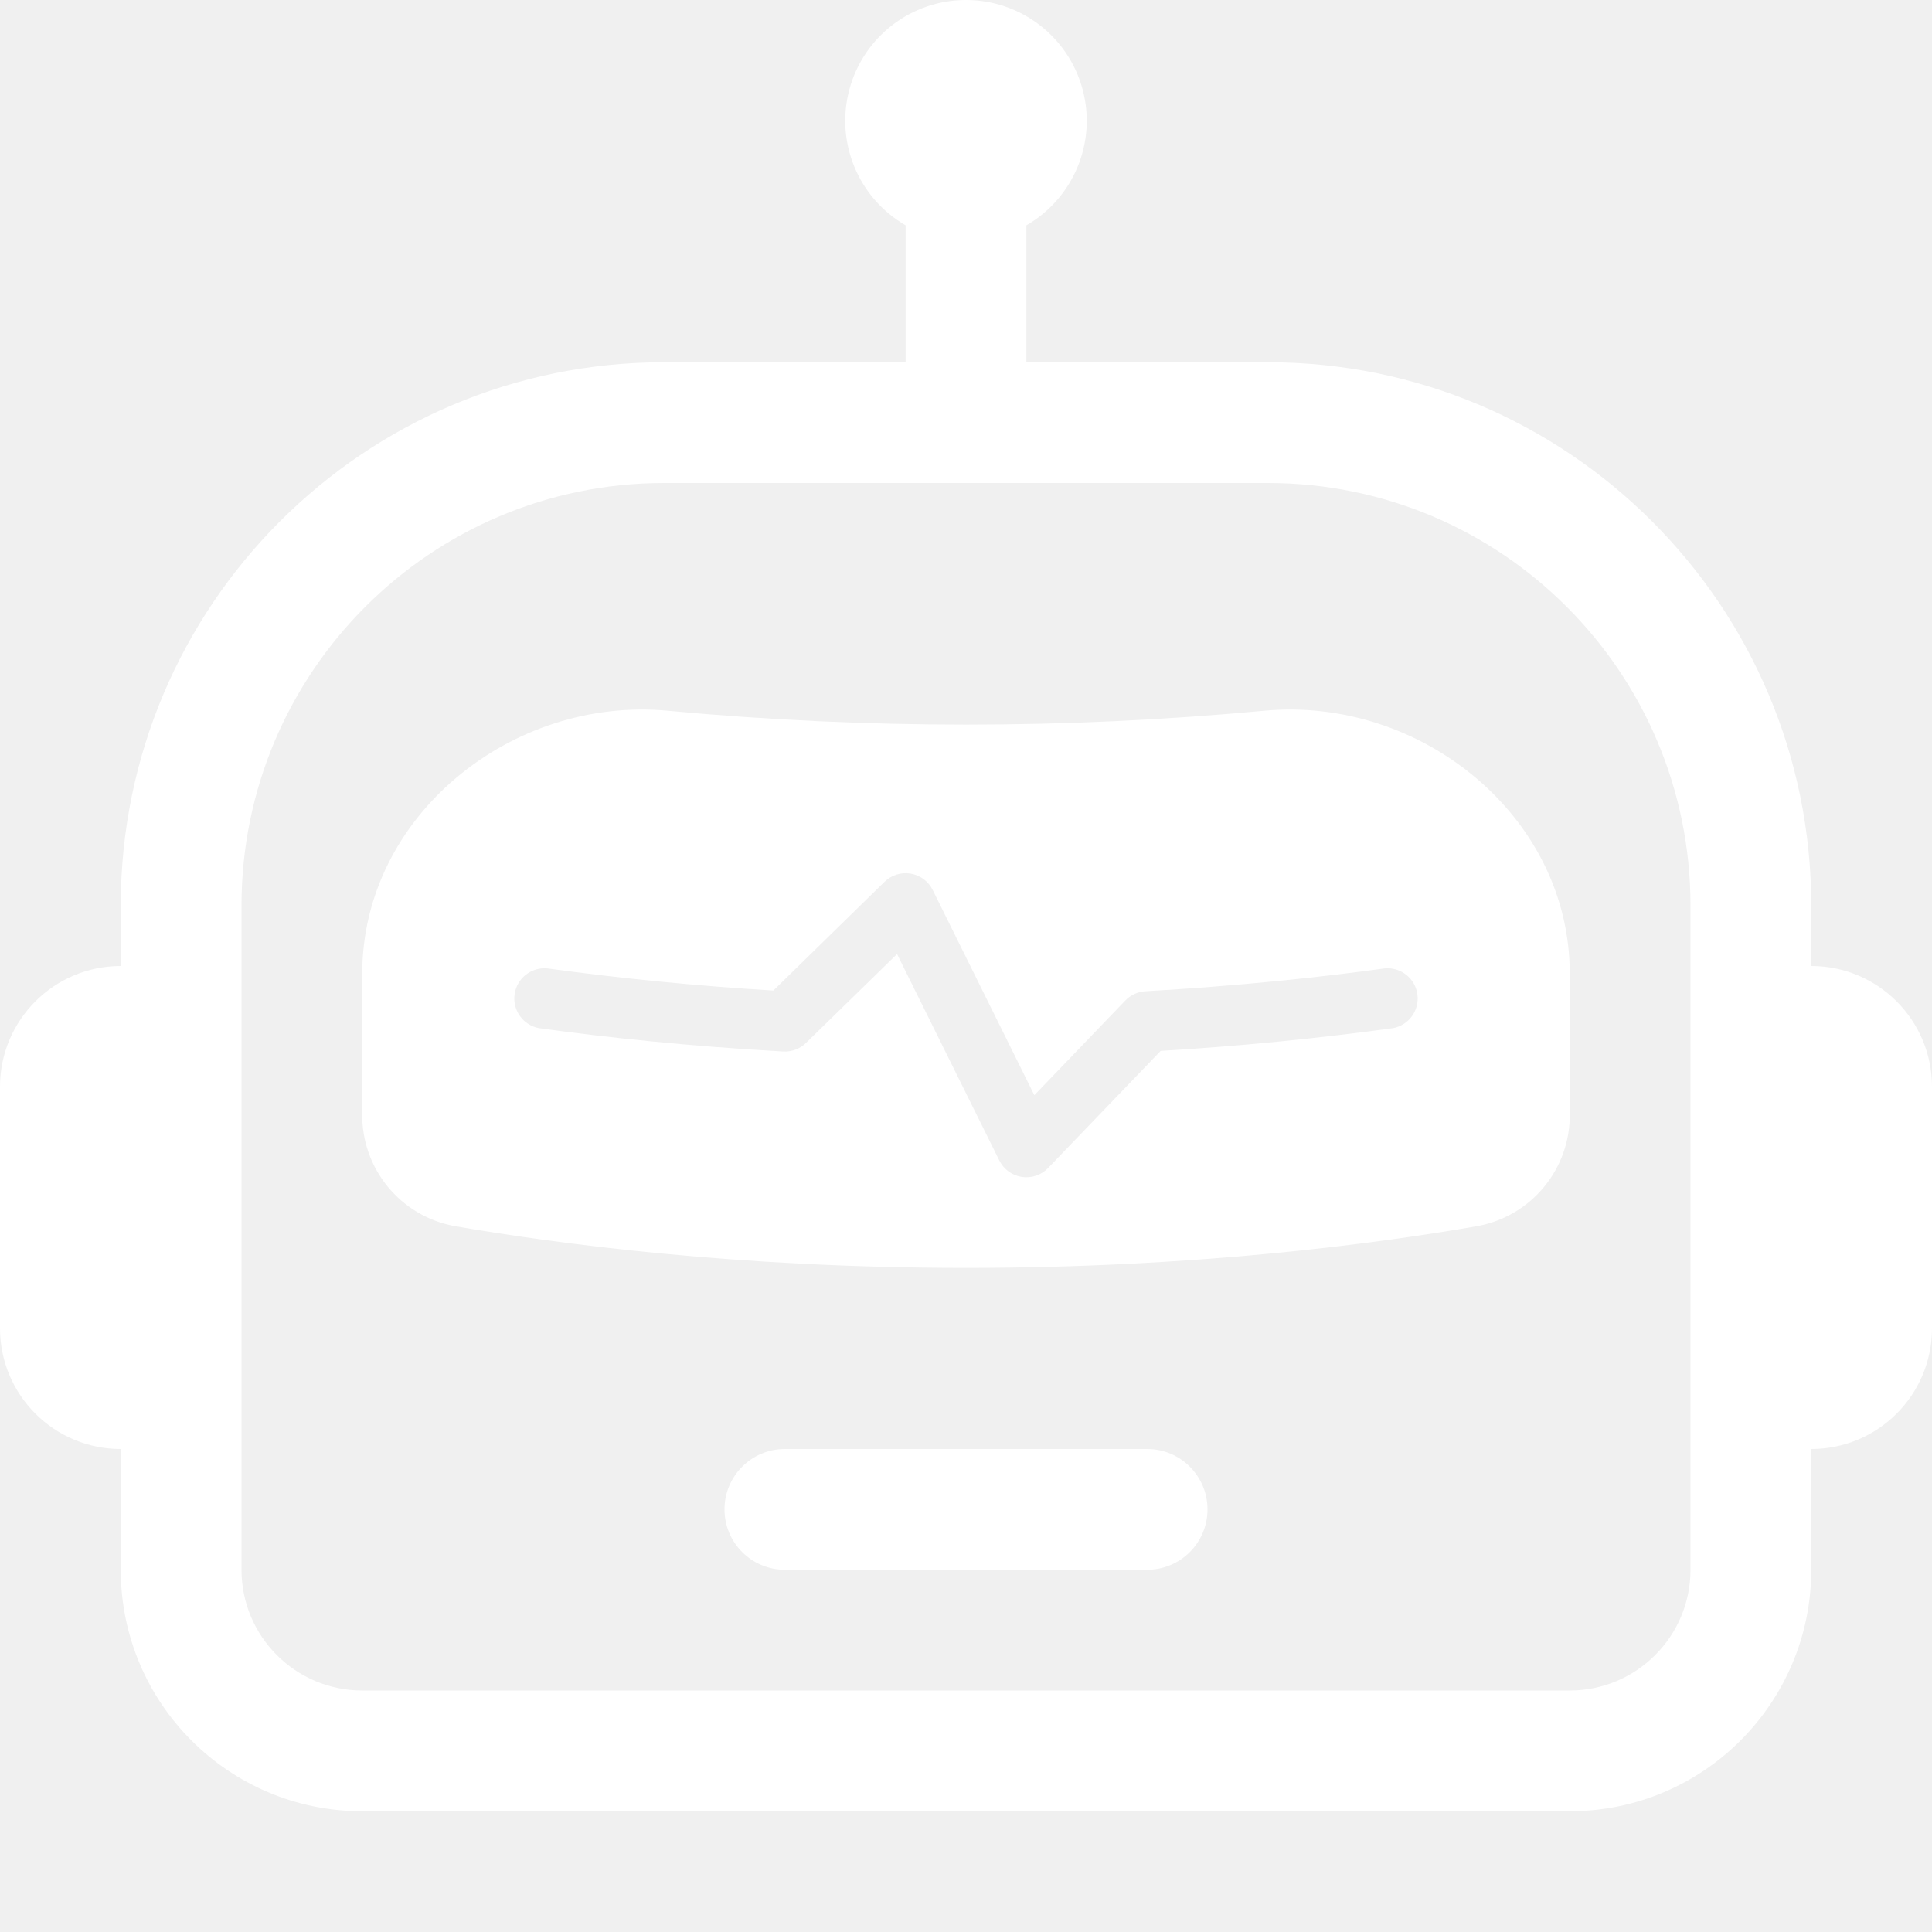
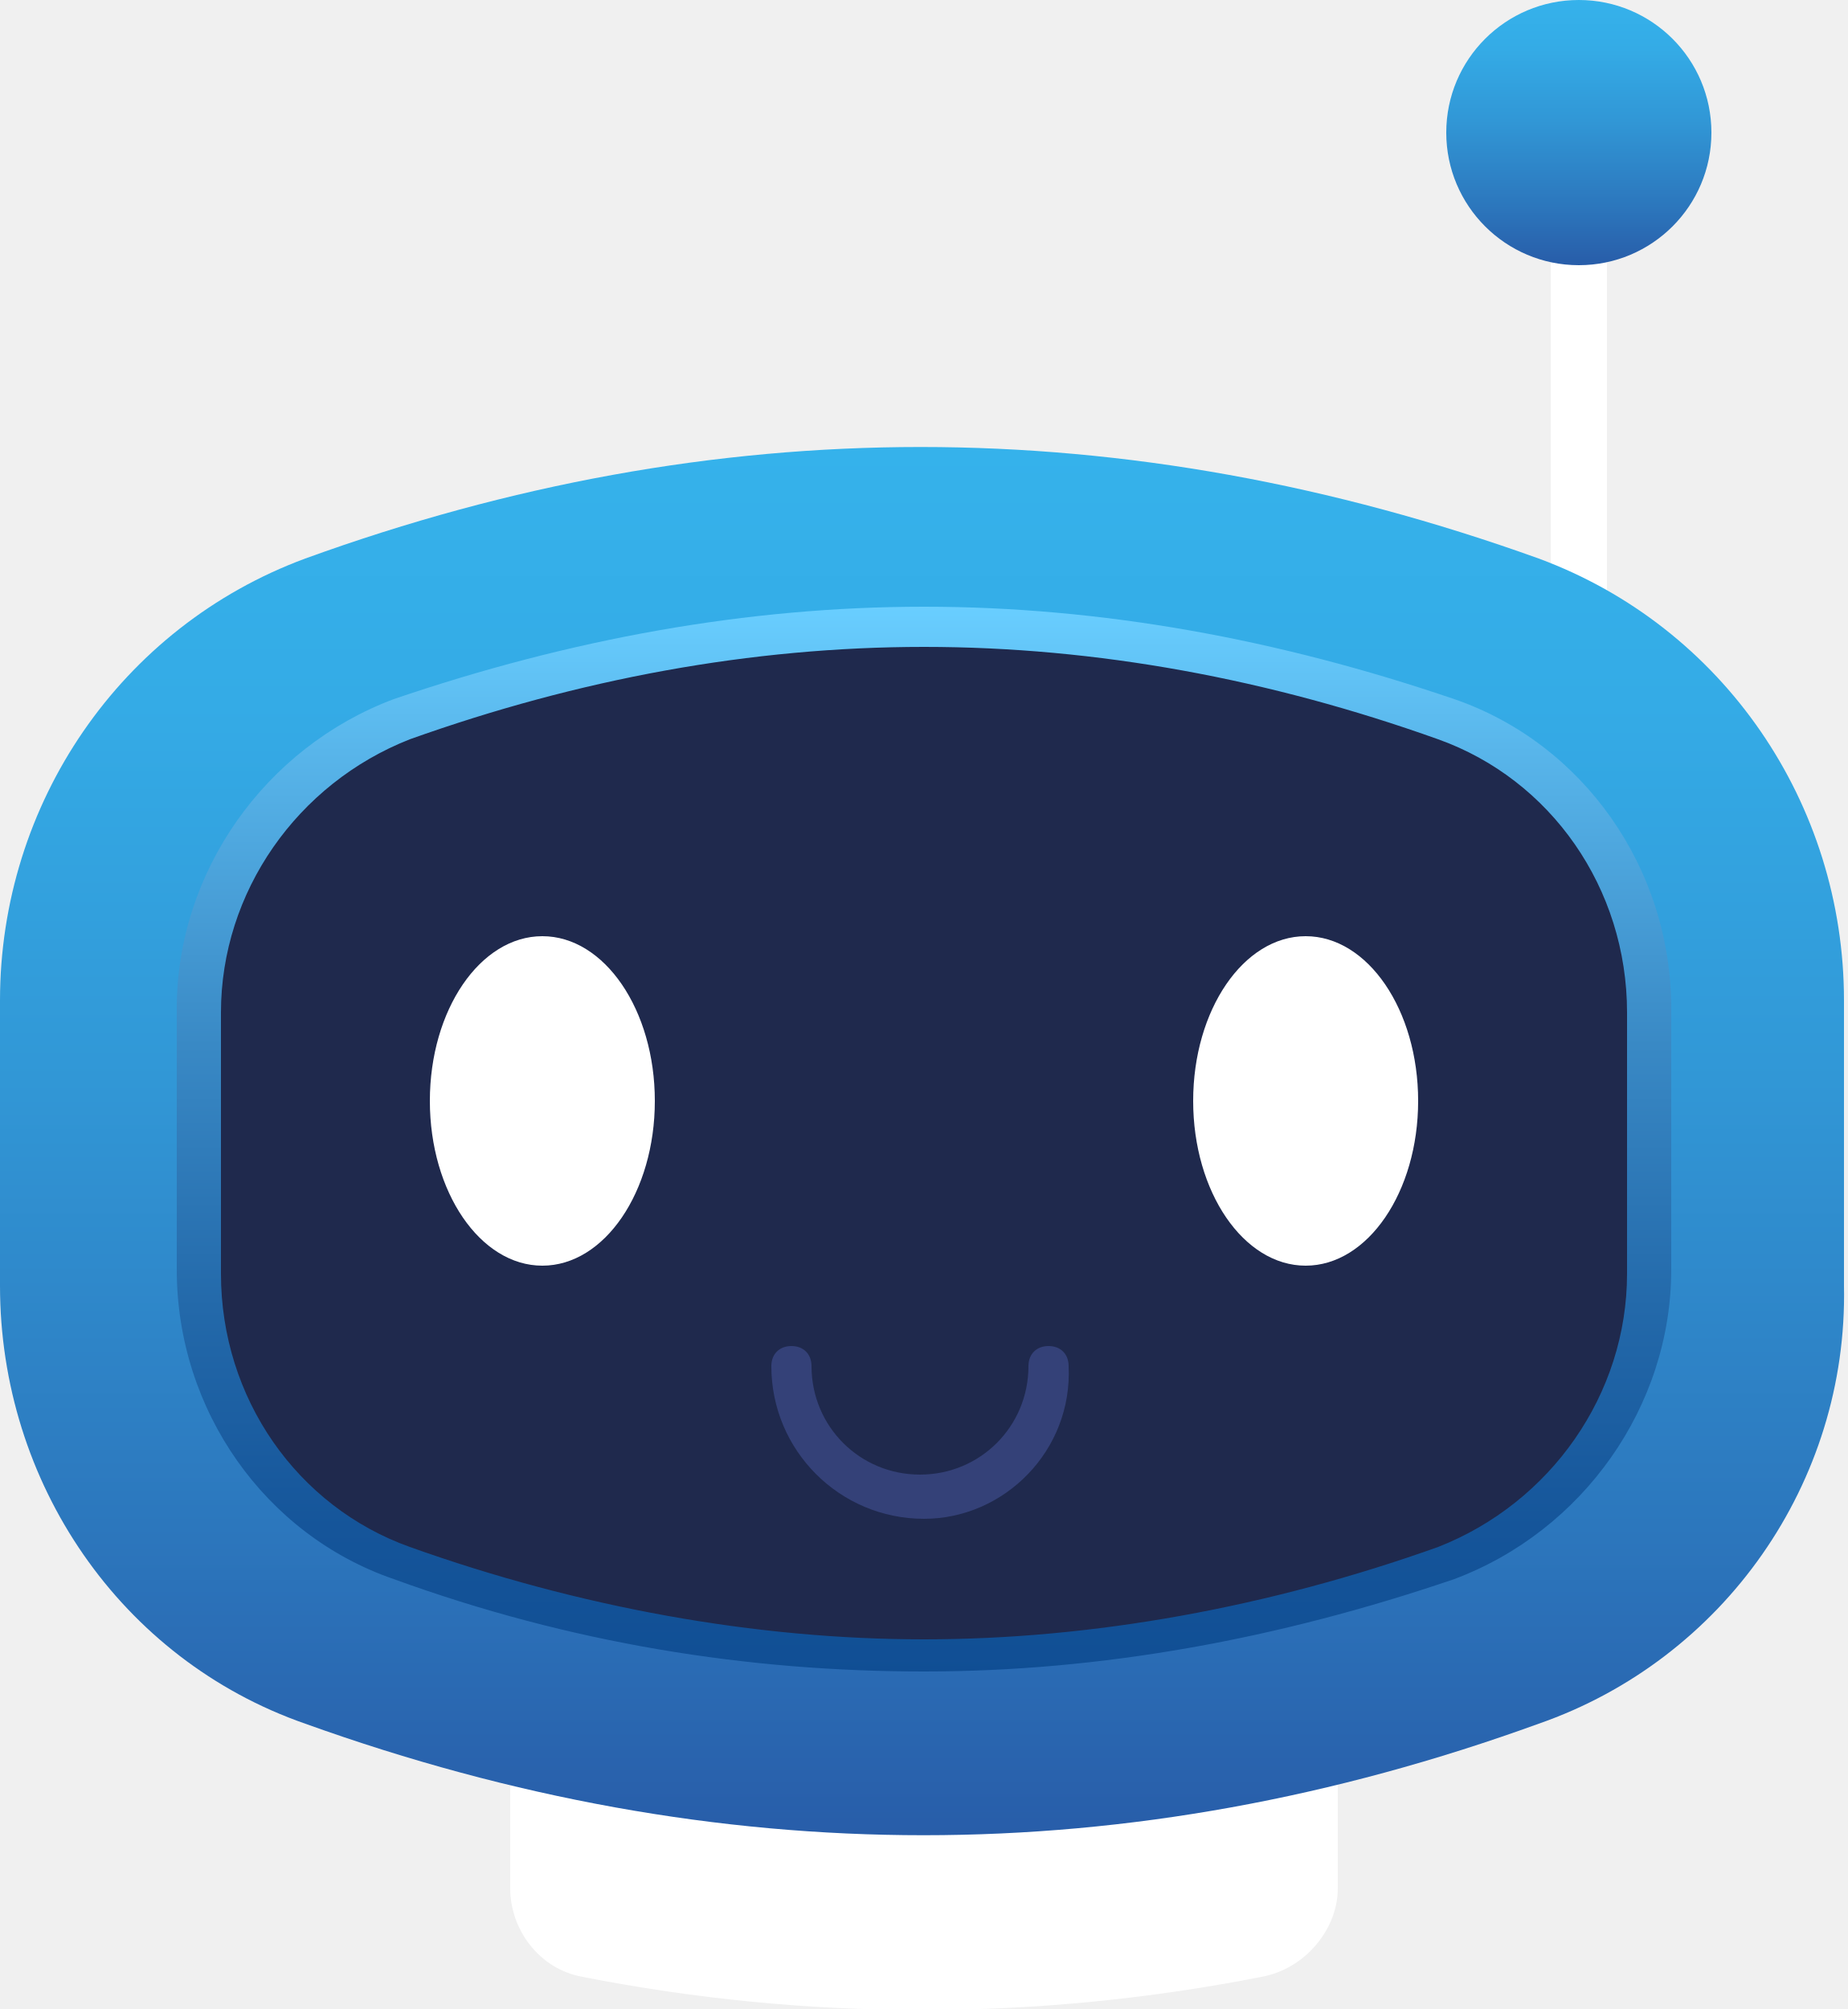
- <svg xmlns="http://www.w3.org/2000/svg" width="16" height="16" fill="#fff" class="bi bi-robot" viewBox="0 0 16 16">
-   <path d="M6 12.5a.5.5 0 0 1 .5-.5h3a.5.5 0 0 1 0 1h-3a.5.5 0 0 1-.5-.5ZM3 8.062C3 6.76 4.235 5.765 5.53 5.886a26.58 26.58 0 0 0 4.94 0C11.765 5.765 13 6.76 13 8.062v1.157a.933.933 0 0 1-.765.935c-.845.147-2.34.346-4.235.346-1.895 0-3.39-.2-4.235-.346A.933.933 0 0 1 3 9.219V8.062Zm4.542-.827a.25.25 0 0 0-.217.068l-.92.9a24.767 24.767 0 0 1-1.871-.183.25.25 0 0 0-.068.495c.55.076 1.232.149 2.02.193a.25.25 0 0 0 .189-.071l.754-.736.847 1.71a.25.25 0 0 0 .404.062l.932-.97a25.286 25.286 0 0 0 1.922-.188.25.25 0 0 0-.068-.495c-.538.074-1.207.145-1.98.189a.25.25 0 0 0-.166.076l-.754.785-.842-1.7a.25.25 0 0 0-.182-.135Z" />
-   <path d="M8.5 1.866a1 1 0 1 0-1 0V3h-2A4.5 4.5 0 0 0 1 7.5V8a1 1 0 0 0-1 1v2a1 1 0 0 0 1 1v1a2 2 0 0 0 2 2h10a2 2 0 0 0 2-2v-1a1 1 0 0 0 1-1V9a1 1 0 0 0-1-1v-.5A4.5 4.5 0 0 0 10.5 3h-2V1.866ZM14 7.5V13a1 1 0 0 1-1 1H3a1 1 0 0 1-1-1V7.5A3.5 3.5 0 0 1 5.5 4h5A3.5 3.5 0 0 1 14 7.5Z" />
+ <svg xmlns="http://www.w3.org/2000/svg" version="1.1" id="Layer_1" x="0px" y="0px" width="46px" height="50px" viewBox="0 0 46 50" style="enable-background:new 0 0 46 50;" xml:space="preserve">
+   <style type="text/css">
+ 	.st0{fill:#FFFFFF;}
+ 	.st1{fill:url(#SVGID_1_);}
+ 	.st2{fill:url(#SVGID_2_);}
+ 	.st3{fill:#1F294D;}
+ 	.st4{fill:url(#SVGID_3_);}
+ 	.st5{fill:#344178;}
+ </style>
+   <g>
+     <path class="st0" d="M31.4,49.2c-5.6,1.1-11.3,1.1-16.9,0c-1.1-0.2-1.8-1.2-1.8-2.2v-4.3h20.6v4.3C33.3,48,32.5,49,31.4,49.2z" />
+     <path class="st0" d="M39.3,17c-0.4,0-0.7-0.2-0.7-0.5V5.8c0-0.3,0.3-0.5,0.7-0.5S40,5.6,40,5.8v10.7C40,16.8,39.7,17,39.3,17z" />
+     <linearGradient id="SVGID_1_" gradientUnits="userSpaceOnUse" x1="39.322" y1="0" x2="39.322" y2="6.579">
+       <stop offset="0" style="stop-color:#35B2EB" />
+       <stop offset="0.185" style="stop-color:#34ABE6" />
+       <stop offset="0.456" style="stop-color:#3197D6" />
+       <stop offset="0.777" style="stop-color:#2C77BD" />
+       <stop offset="1" style="stop-color:#285DA9" />
+     </linearGradient>
+     <circle class="st1" cx="39.3" cy="3.3" r="3.3" />
+     <g>
+       <linearGradient id="SVGID_2_" gradientUnits="userSpaceOnUse" x1="22.976" y1="11.146" x2="22.976" y2="45.687">
+         <stop offset="0" style="stop-color:#35B2EB" />
+         <stop offset="0.185" style="stop-color:#34ABE6" />
+         <stop offset="0.456" style="stop-color:#3197D6" />
+         <stop offset="0.777" style="stop-color:#2C77BD" />
+         <stop offset="1" style="stop-color:#285DA9" />
+       </linearGradient>
+       <path class="st2" d="M38.3,42.9c-10.2,3.7-20.4,3.7-30.7,0C3,41.3,0,36.9,0,32v-7.1c0-4.9,3-9.3,7.6-11c10.2-3.7,20.4-3.7,30.7,0    c4.6,1.7,7.6,6.1,7.6,11V32C46,36.9,42.9,41.3,38.3,42.9z" />
+       <path class="st3" d="M35.9,17.6c-4.3-1.5-8.6-2.3-13-2.3c-4.3,0-8.7,0.8-13,2.3c-3.2,1.1-5.3,4.2-5.3,7.6v6.4    c0,3.4,2.1,6.5,5.3,7.6c8.6,3.1,17.3,3.1,25.9,0c3.2-1.1,5.3-4.2,5.3-7.6v-6.4C41.2,21.8,39.1,18.8,35.9,17.6z" />
+       <linearGradient id="SVGID_3_" gradientUnits="userSpaceOnUse" x1="22.976" y1="41.736" x2="22.976" y2="15.097">
+         <stop offset="0" style="stop-color:#104E94" />
+         <stop offset="0.14" style="stop-color:#15559A" />
+         <stop offset="0.345" style="stop-color:#2369AA" />
+         <stop offset="0.59" style="stop-color:#3989C5" />
+         <stop offset="0.864" style="stop-color:#58B5EA" />
+         <stop offset="1" style="stop-color:#69CEFF" />
+       </linearGradient>
+       <path class="st4" d="M23,16.1c4.3,0,8.6,0.8,12.8,2.3c2.8,1,4.7,3.7,4.7,6.8v6.5c0,3-1.9,5.7-4.7,6.8c-4.2,1.5-8.6,2.3-12.8,2.3    s-8.6-0.8-12.8-2.3c-2.8-1-4.7-3.7-4.7-6.8v-6.5c0-3,1.9-5.7,4.7-6.8C14.4,16.9,18.7,16.1,23,16.1 M23,15.1    c-4.4,0-8.8,0.8-13.2,2.3c-3.2,1.2-5.4,4.3-5.4,7.7v6.5c0,3.5,2.2,6.6,5.4,7.7c4.4,1.6,8.8,2.3,13.2,2.3s8.8-0.8,13.2-2.3    c3.2-1.2,5.4-4.3,5.4-7.7v-6.5c0-3.5-2.2-6.6-5.4-7.7C31.8,15.9,27.4,15.1,23,15.1L23,15.1z" />
+     </g>
+     <g>
+       <g>
+         <ellipse class="st0" cx="13.5" cy="27.4" rx="2.8" ry="4.1" />
+         <ellipse class="st0" cx="32.5" cy="27.4" rx="2.8" ry="4.1" />
+       </g>
+     </g>
+     <g>
+       <g>
+         <path class="st5" d="M23,37.8c-2.1,0-3.8-1.7-3.8-3.8c0-0.3,0.2-0.5,0.5-0.5c0.3,0,0.5,0.2,0.5,0.5c0,1.5,1.2,2.7,2.7,2.7     s2.7-1.2,2.7-2.7c0-0.3,0.2-0.5,0.5-0.5c0.3,0,0.5,0.2,0.5,0.5C26.7,36.1,25,37.8,23,37.8z" />
+       </g>
+     </g>
+   </g>
</svg>
